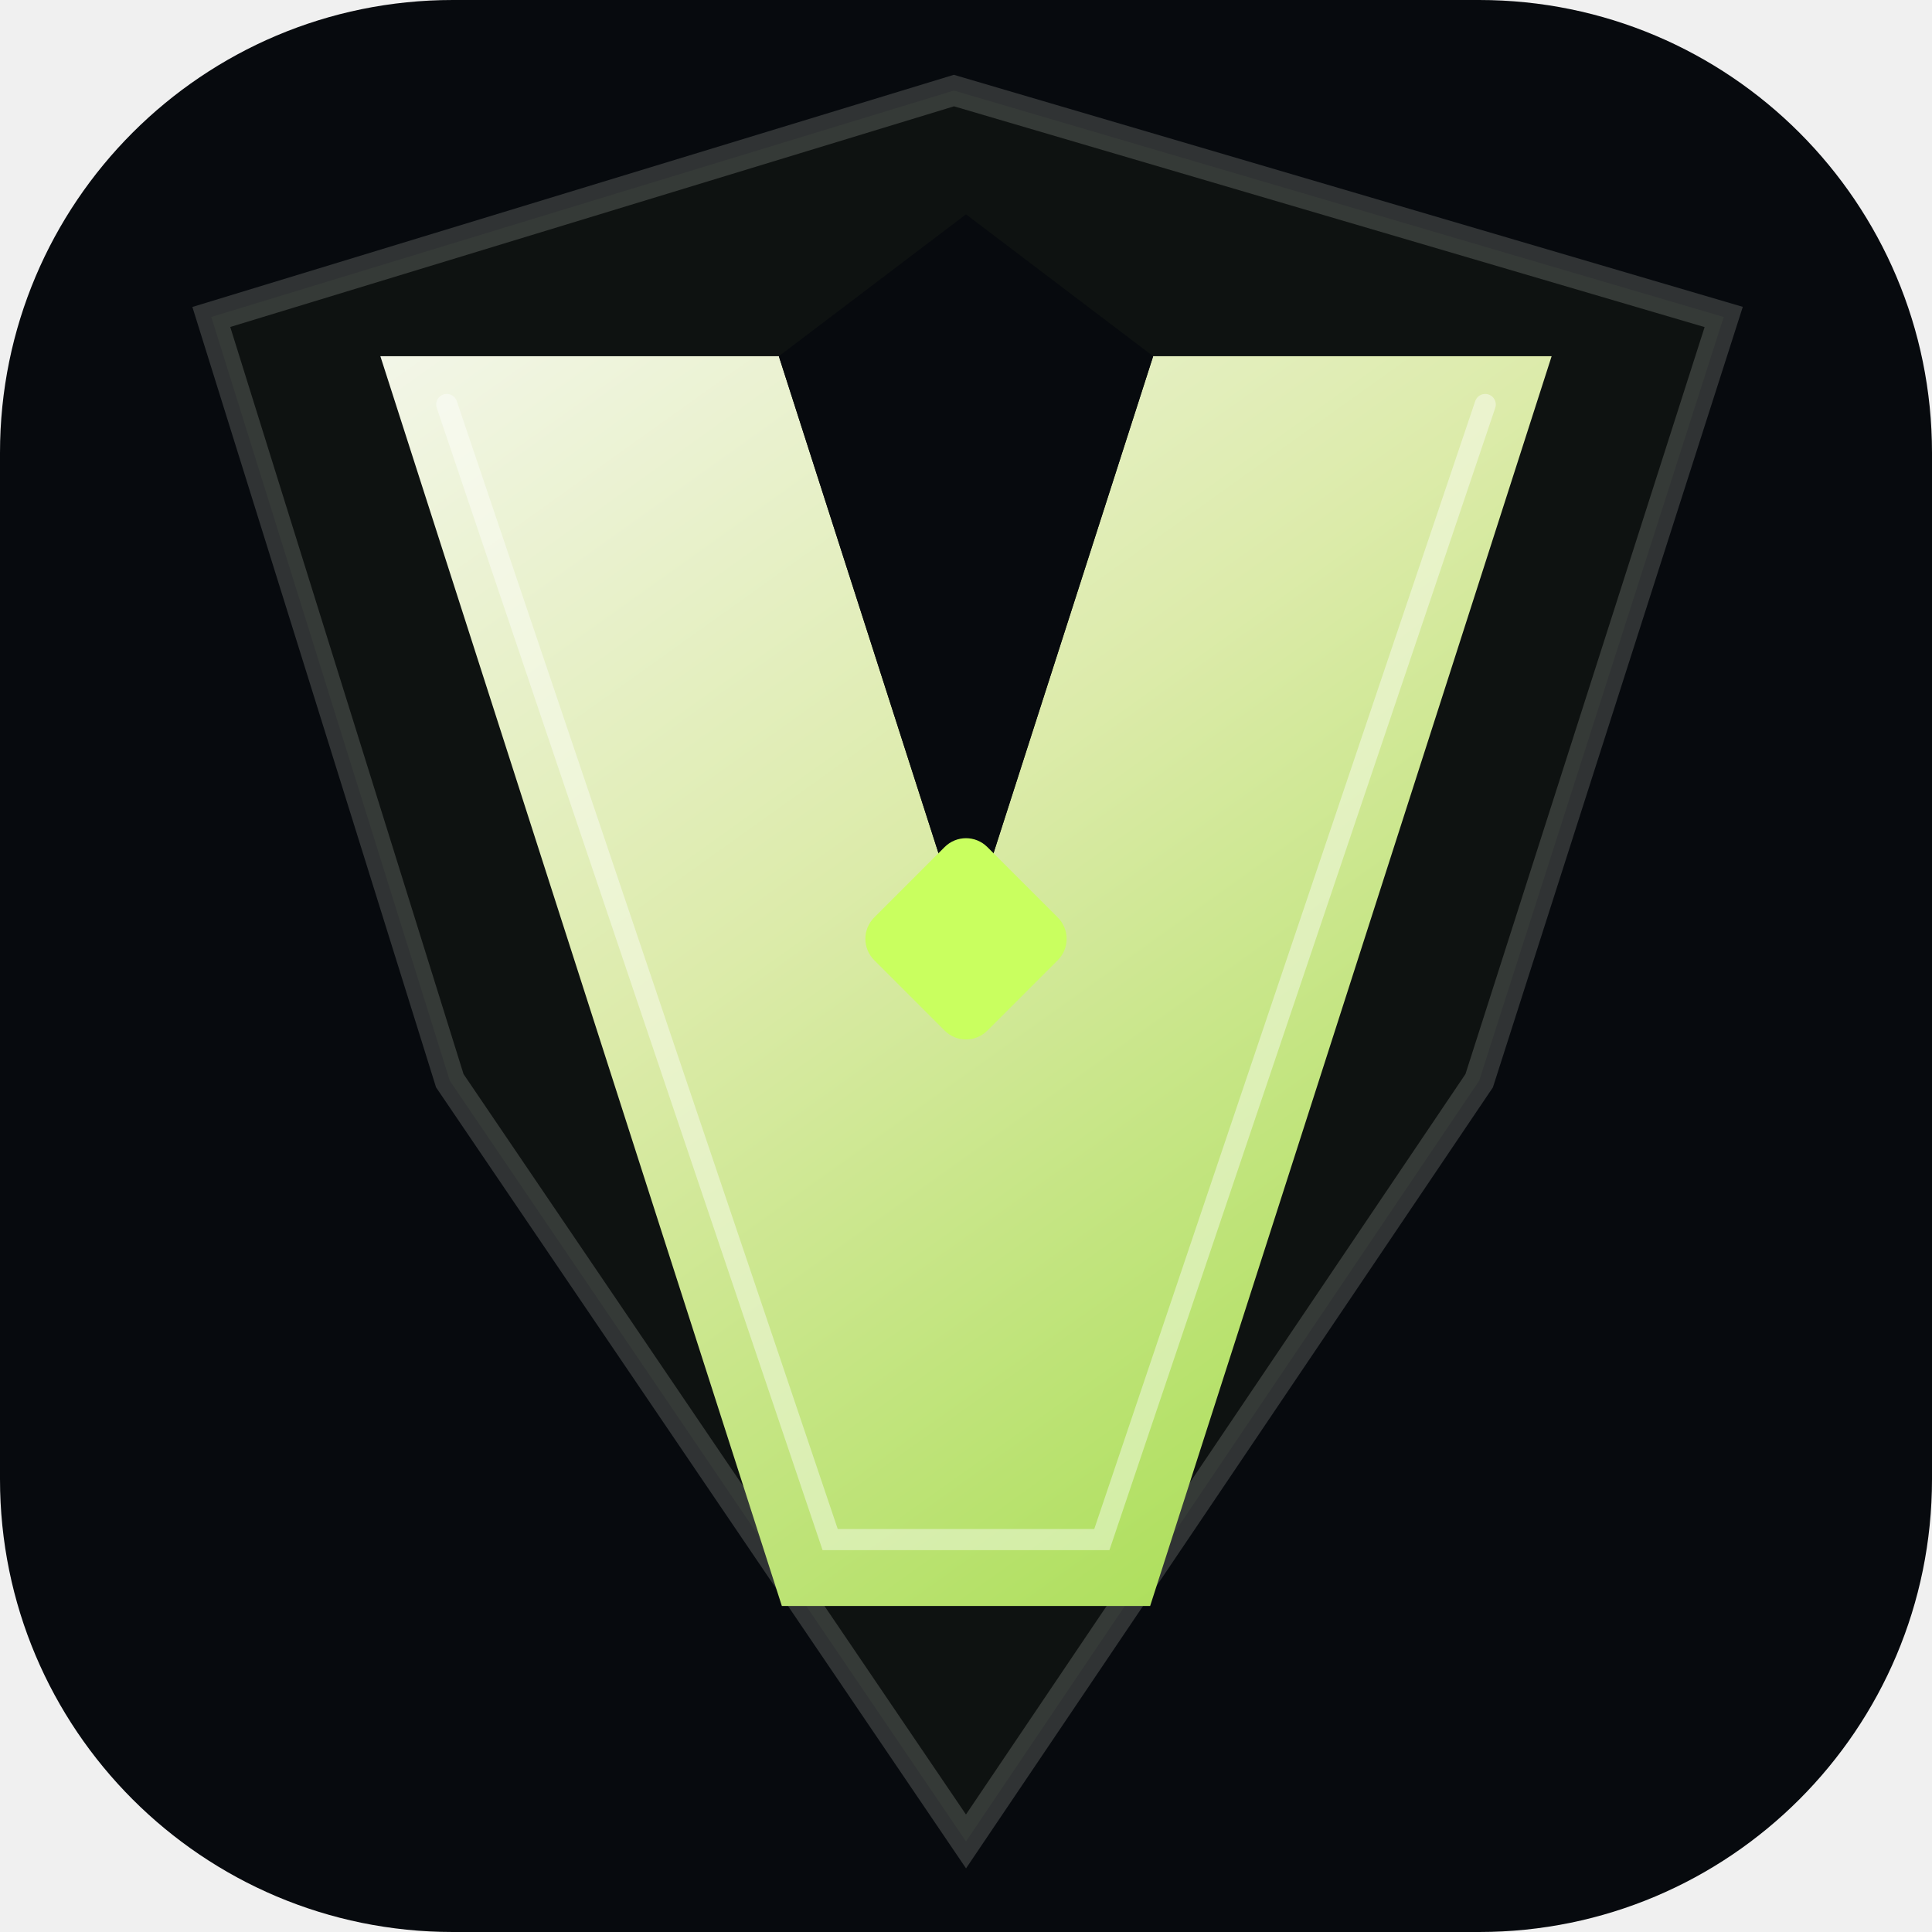
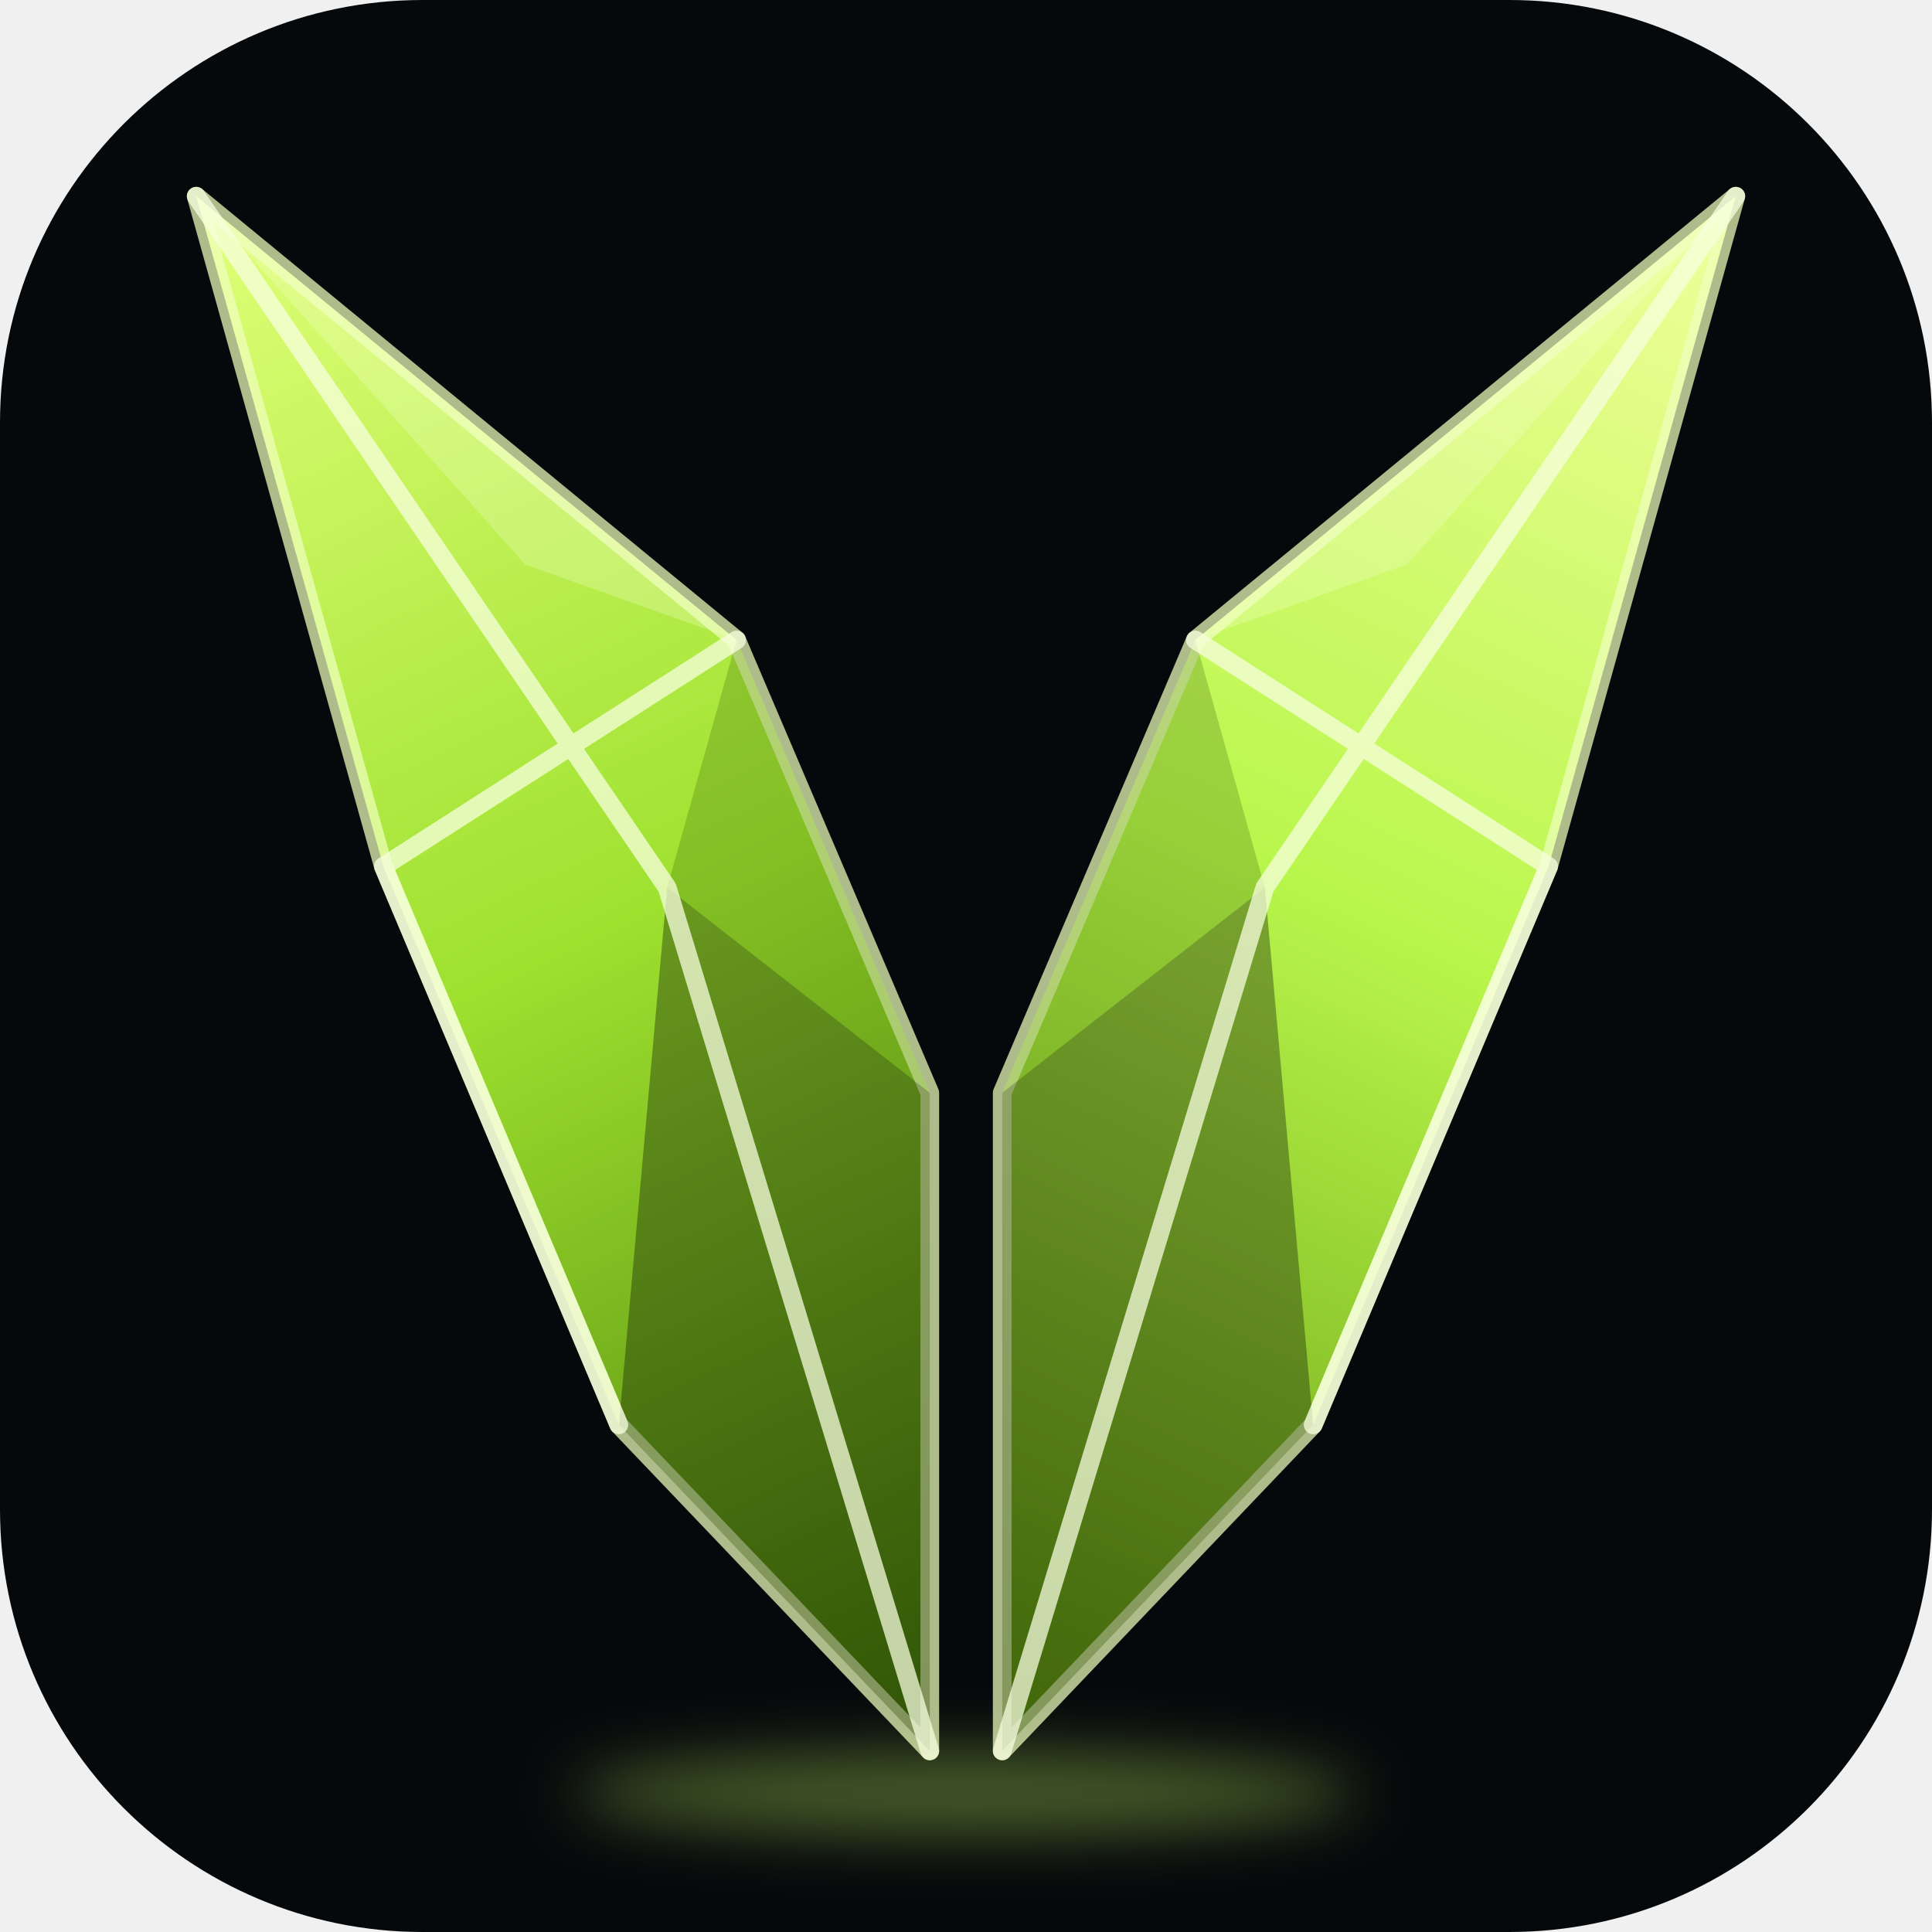
- <svg xmlns="http://www.w3.org/2000/svg" width="1024" height="1024" viewBox="0 0 64 64" fill="none" role="img" aria-labelledby="title">
+ <svg xmlns="http://www.w3.org/2000/svg" width="1024" height="1024" viewBox="0 0 64 64" fill="none" role="img" aria-labelledby="title desc">
  <defs>
-     <linearGradient id="v" x1="14" y1="8" x2="49" y2="57" gradientUnits="userSpaceOnUse">
-       <stop stop-color="#F5F7EE" />
-       <stop offset="0.42" stop-color="#DCEBAA" />
-       <stop offset="1" stop-color="#9EDB42" />
+     <linearGradient id="left" x1="7" y1="7" x2="31" y2="58" gradientUnits="userSpaceOnUse">
+       <stop stop-color="#DFFF78" />
+       <stop offset=".48" stop-color="#9EE12F" />
+       <stop offset="1" stop-color="#477A09" />
    </linearGradient>
+     <linearGradient id="right" x1="57" y1="7" x2="33" y2="58" gradientUnits="userSpaceOnUse">
+       <stop stop-color="#F0FF9C" />
+       <stop offset=".46" stop-color="#B9F64B" />
+       <stop offset="1" stop-color="#5E950D" />
+     </linearGradient>
+     <filter id="glow" x="-80%" y="-600%" width="260%" height="1300%">
+       <feGaussianBlur stdDeviation="1" />
+     </filter>
  </defs>
-   <rect width="64" height="64" rx="15" fill="#070A0E" />
-   <path d="M7 10.5 31.6 3l25.5 7.5L49 35.8 32 61 14.9 35.8 7 10.5Z" fill="#C9FF5F" fill-opacity="0.035" stroke="#EBF1E5" stroke-opacity="0.18" />
-   <path d="M12.6 11.8h13.2L32 31.1l6.2-19.3h13.2L38.1 53.2H25.9L12.6 11.8Z" fill="url(#v)" />
-   <path d="m25.8 11.8 6.2 19.3 6.2-19.3L32 7.1l-6.2 4.7Z" fill="#070A0E" />
-   <path d="M14.8 13.4 27.5 51h9L49.2 13.4" stroke="#FFFFFF" stroke-opacity="0.42" stroke-width="0.7" stroke-linecap="round" />
-   <rect x="29.35" y="28.45" width="5.3" height="5.3" rx="1" transform="rotate(45 32 31.1)" fill="#C9FF5F" />
+   <rect width="64" height="64" rx="14" fill="#06090B" />
+   <g id="settlement-glow">
+     <ellipse cx="32" cy="59.4" rx="13" ry="1.35" fill="#C4FF63" opacity=".34" filter="url(#glow)" />
+   </g>
+   <g id="crystal-wings" stroke="#EFFFBD" stroke-opacity=".72" stroke-width=".62" stroke-linejoin="round">
+     <path id="left-wing" d="M6.5 6.5 24.4 21.2 30.8 36.2 30.8 58 20.5 47.2 12.7 28.7Z" fill="url(#left)" />
+     <path id="right-wing" d="m57.5 6.5-17.9 14.7-6.4 15V58l10.3-10.8 7.8-18.5Z" fill="url(#right)" />
+   </g>
+   <g id="crystal-facets">
+     <path d="m6.5 6.5 17.9 14.7-7-2.5Z" fill="#F5FFCE" fill-opacity=".28" />
+     <path d="m24.4 21.2 6.4 15-8.7-6.8Z" fill="#305B04" fill-opacity=".24" />
+     <path d="m22.1 29.4 8.7 6.8V58L20.5 47.2Z" fill="#040A02" fill-opacity=".34" />
+     <path d="m57.5 6.5-17.9 14.7 7-2.5Z" fill="#F5FFCE" fill-opacity=".28" />
+     <path d="m39.6 21.2-6.4 15 8.7-6.8Z" fill="#305B04" fill-opacity=".24" />
+     <path d="m41.9 29.4-8.7 6.8V58l10.3-10.8Z" fill="#040A02" fill-opacity=".34" />
+   </g>
+   <g id="facet-ridges" fill="none" stroke="#F8FFE0" stroke-opacity=".74" stroke-width=".62" stroke-linecap="round" stroke-linejoin="round">
+     <path d="M6.5 6.5 22.1 29.4 30.8 58M24.4 21.2l-11.7 7.5 7.8 18.5M57.5 6.5 41.9 29.4 33.2 58M39.6 21.2l11.7 7.5-7.8 18.5" />
+   </g>
+   <g id="safe-area-guides" display="none">
+     <rect x="1" y="1" width="62" height="62" rx="15" stroke="#FF4FD8" stroke-width=".35" stroke-dasharray="1 1" />
+     <path d="M32 0v64M0 32h64" stroke="#59D8FF" stroke-width=".25" stroke-dasharray="1 1" />
+   </g>
</svg>
